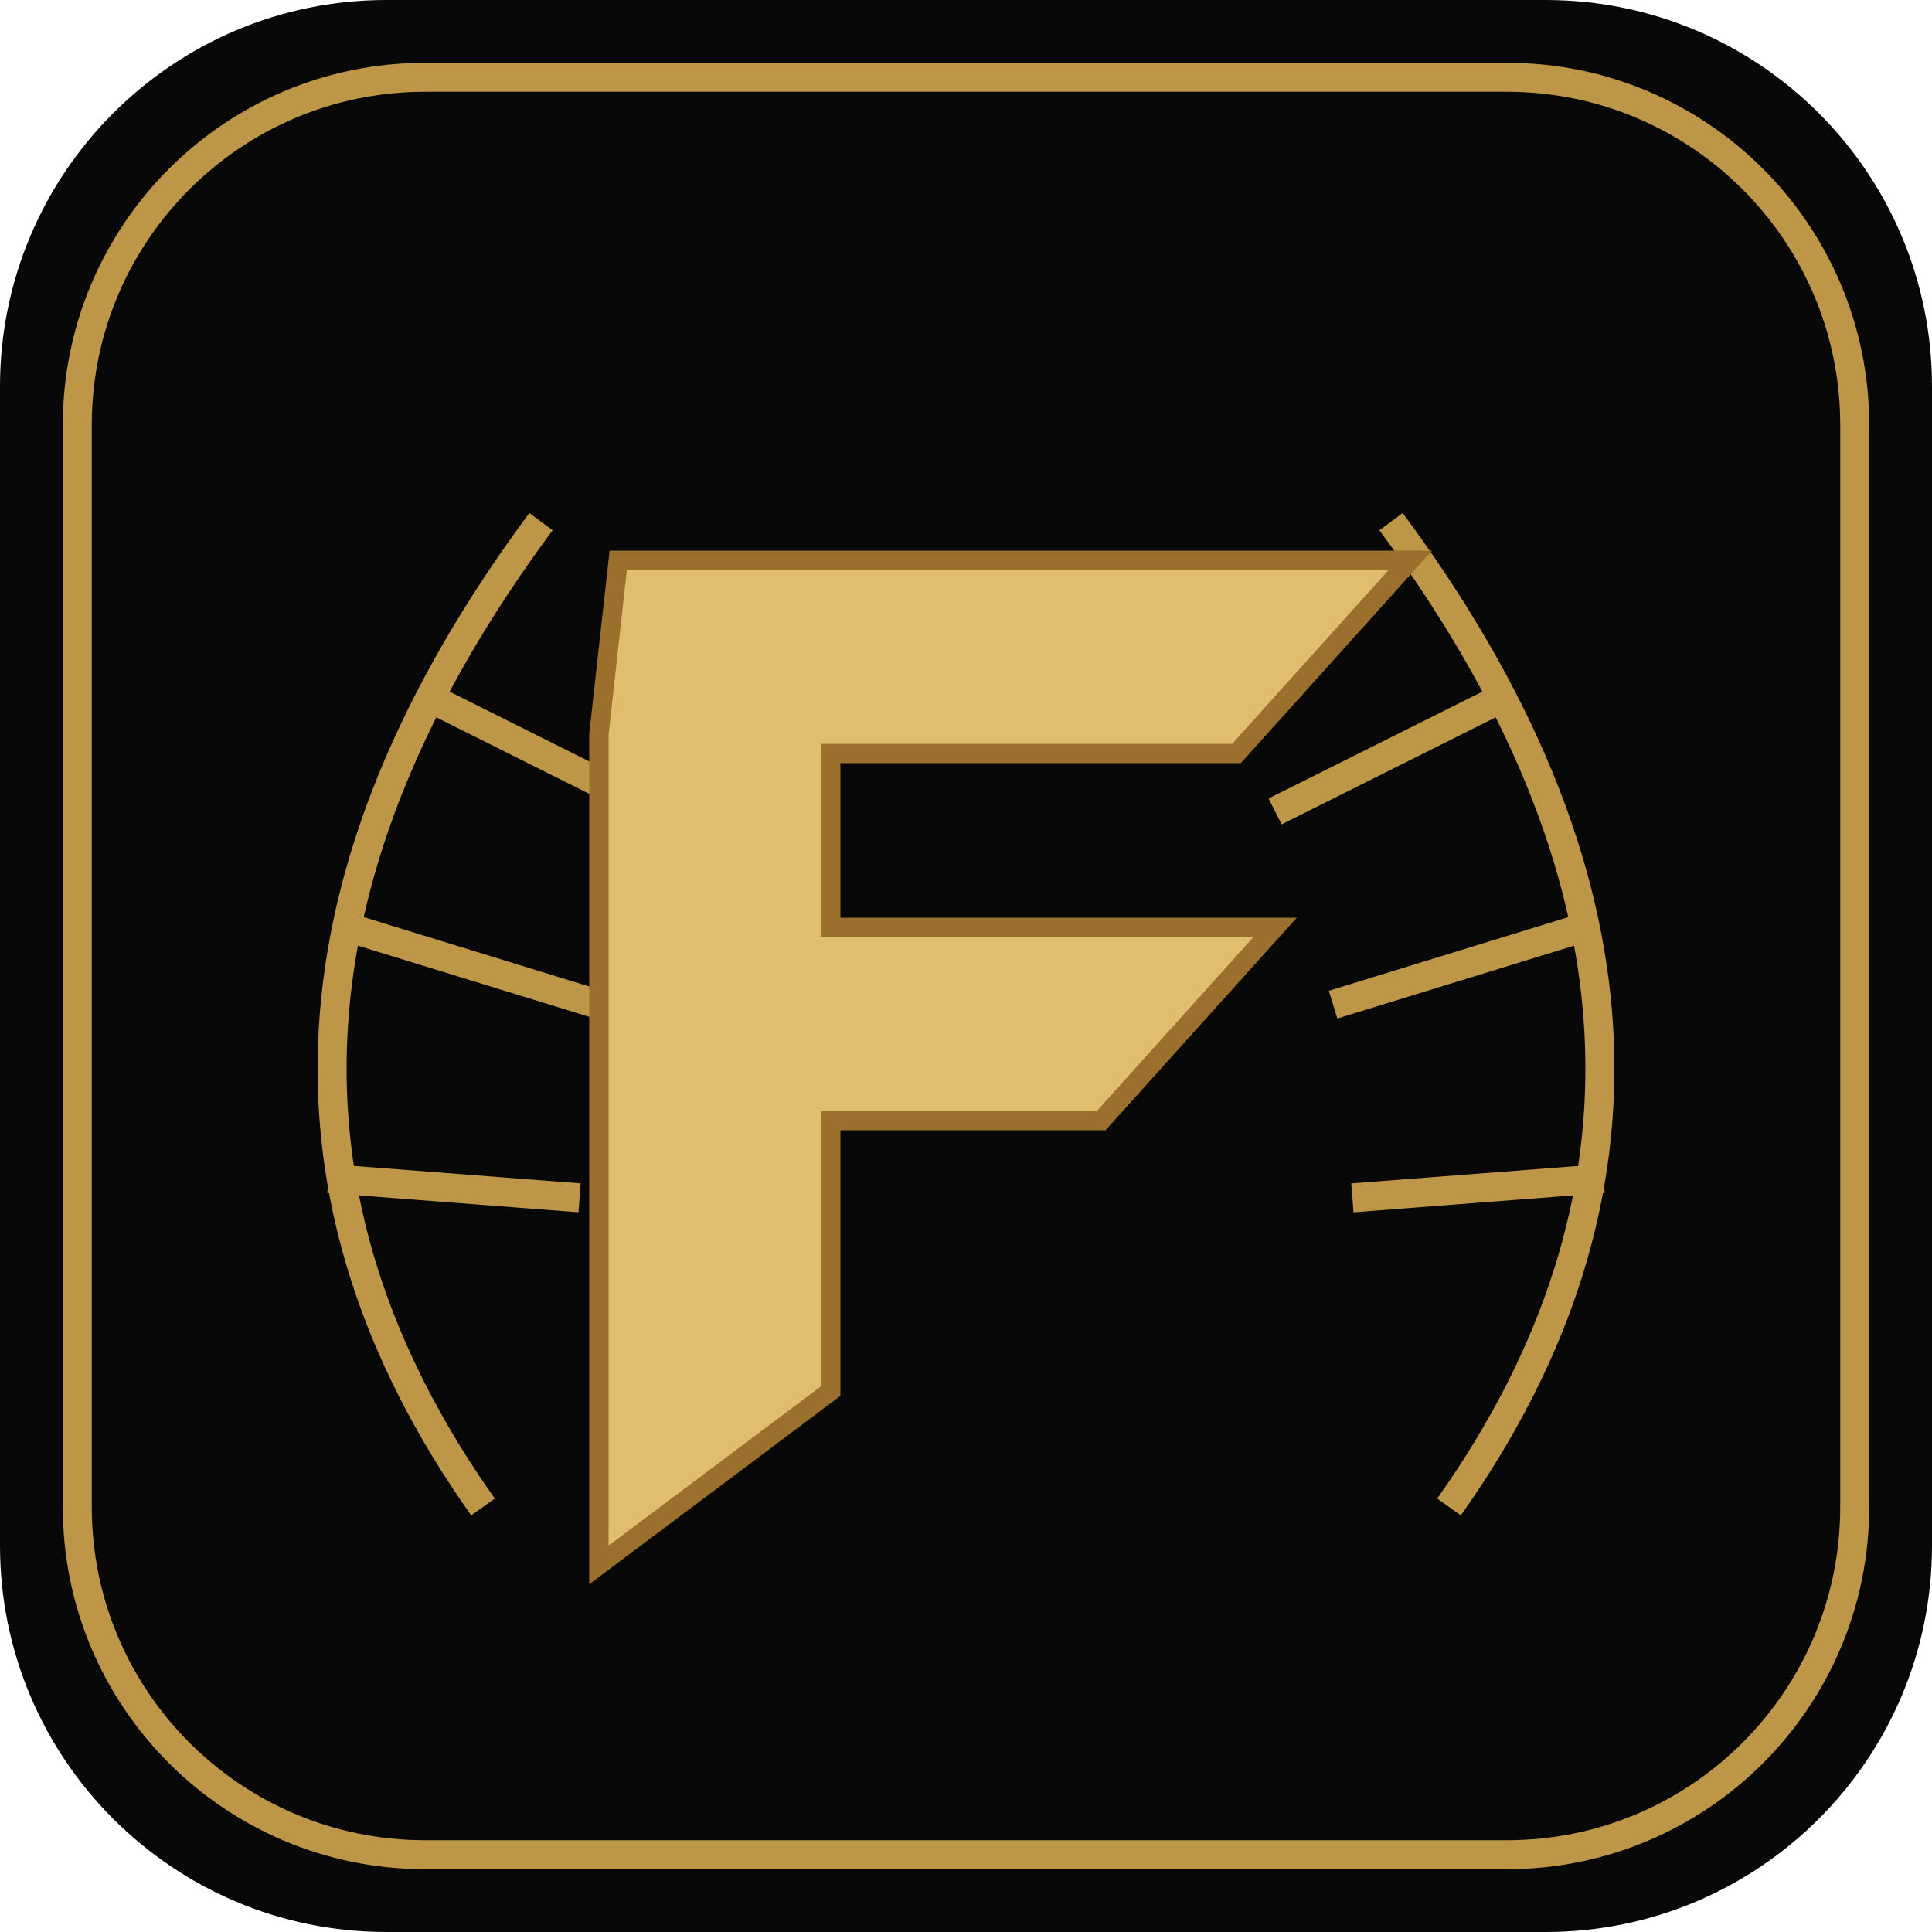
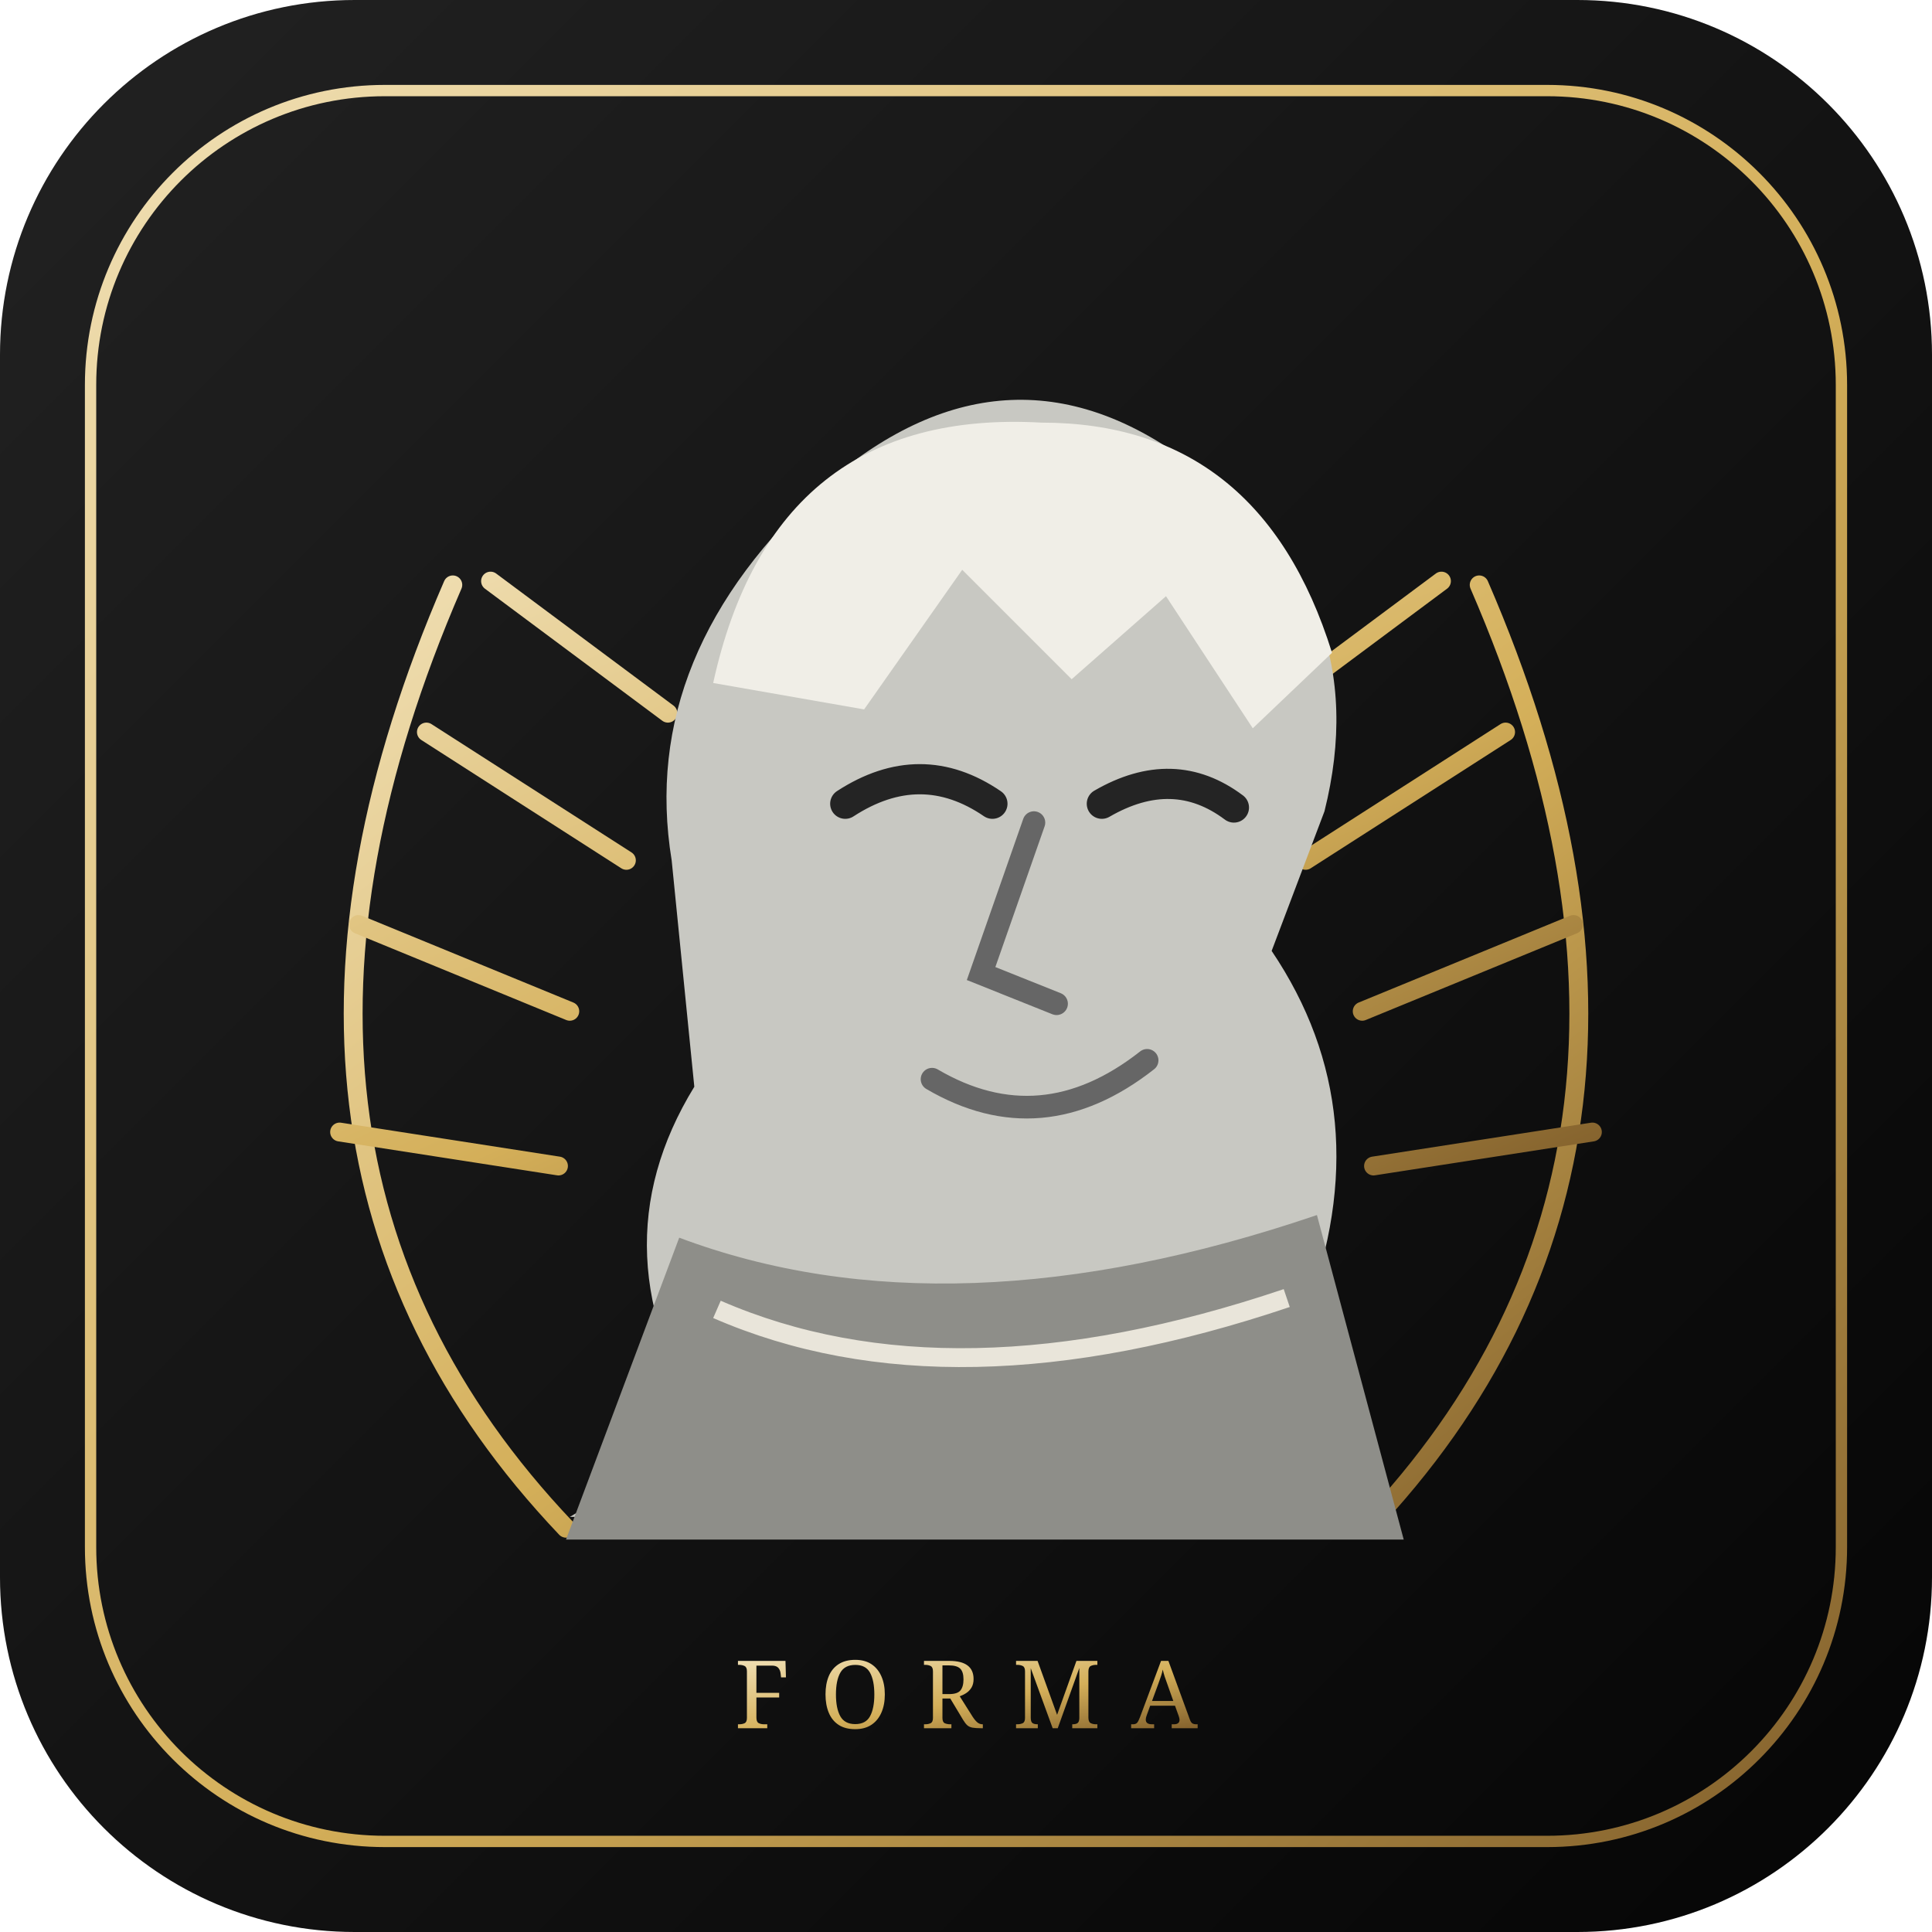
- <svg xmlns="http://www.w3.org/2000/svg" viewBox="0 0 100 100">
-   <rect width="100" height="100" rx="20" fill="#080808" />
-   <rect x="4" y="4" width="92" height="92" rx="18" fill="none" stroke="#be9648" stroke-width="1.5" />
-   <g fill="none" stroke="#be9648" stroke-width="1.5">
-     <path d="M25 78Q8 54 28 27M75 78Q92 54 72 27" />
-     <path d="M17 61l13 1M18 48l13 4M22 36l12 6M83 61l-13 1M82 48l-13 4M78 36l-12 6" />
+ <svg xmlns="http://www.w3.org/2000/svg" viewBox="0 0 512 512">
+   <defs>
+     <linearGradient id="g" x1="0" y1="0" x2="1" y2="1">
+       <stop stop-color="#f0dfb4" />
+       <stop offset=".55" stop-color="#d4af59" />
+       <stop offset="1" stop-color="#82602c" />
+     </linearGradient>
+     <linearGradient id="m" x1="0" y1="0" x2="1" y2="1">
+       <stop stop-color="#222" />
+       <stop offset="1" stop-color="#050505" />
+     </linearGradient>
+   </defs>
+   <rect width="512" height="512" rx="94" fill="url(#m)" />
+   <rect x="24" y="24" width="464" height="464" rx="78" fill="none" stroke="url(#g)" stroke-width="3" />
+   <g fill="none" stroke="url(#g)" stroke-width="5" stroke-linecap="round">
+     <path d="M150 405Q55 305 120 155M362 405Q457 305 392 155" />
+     <path d="M90 300l58 9M95 245l56 23M113 194l53 34M130 154l47 35M422 300l-58 9M417 245l-56 23M399 194l-53 34M382 154l-47 35" />
  </g>
-   <path d="M32 29H73L64 39H43V48H66L57 58H43V72L31 81V38Z" fill="#e1bd70" stroke="#9b702d" stroke-width="1" />
+   <path d="M188 380Q157 332 184 288L178 228Q169 173 219 128Q268 86 317 124Q365 159 351 215L337 252Q366 295 346 348L370 402H151Z" fill="#c8c8c2" />
+   <path d="M189 181Q205 108 276 112Q334 112 353 173L332 193L309 158L284 180L255 151L229 188Z" fill="#f0eee7" />
+   <path d="M224 213Q244 200 263 213M292 213Q311 202 327 214" stroke="#242424" stroke-width="8" fill="none" stroke-linecap="round" />
+   <path d="M274 218L260 258L280 266M247 286Q276 303 304 281" stroke="#666" stroke-width="6" fill="none" stroke-linecap="round" />
+   <path d="M180 328Q252 355 349 322L372 408H150Z" fill="#8e8e89" />
+   <path d="M190 347Q252 374 341 344" stroke="#e9e5da" stroke-width="5" fill="none" />
+   <path d="M165 408H348" stroke="url(#g)" stroke-width="5" />
+   <text x="256" y="458" font-family="Georgia,serif" font-size="25" letter-spacing="8" fill="url(#g)" text-anchor="middle">FORMA</text>
</svg>
